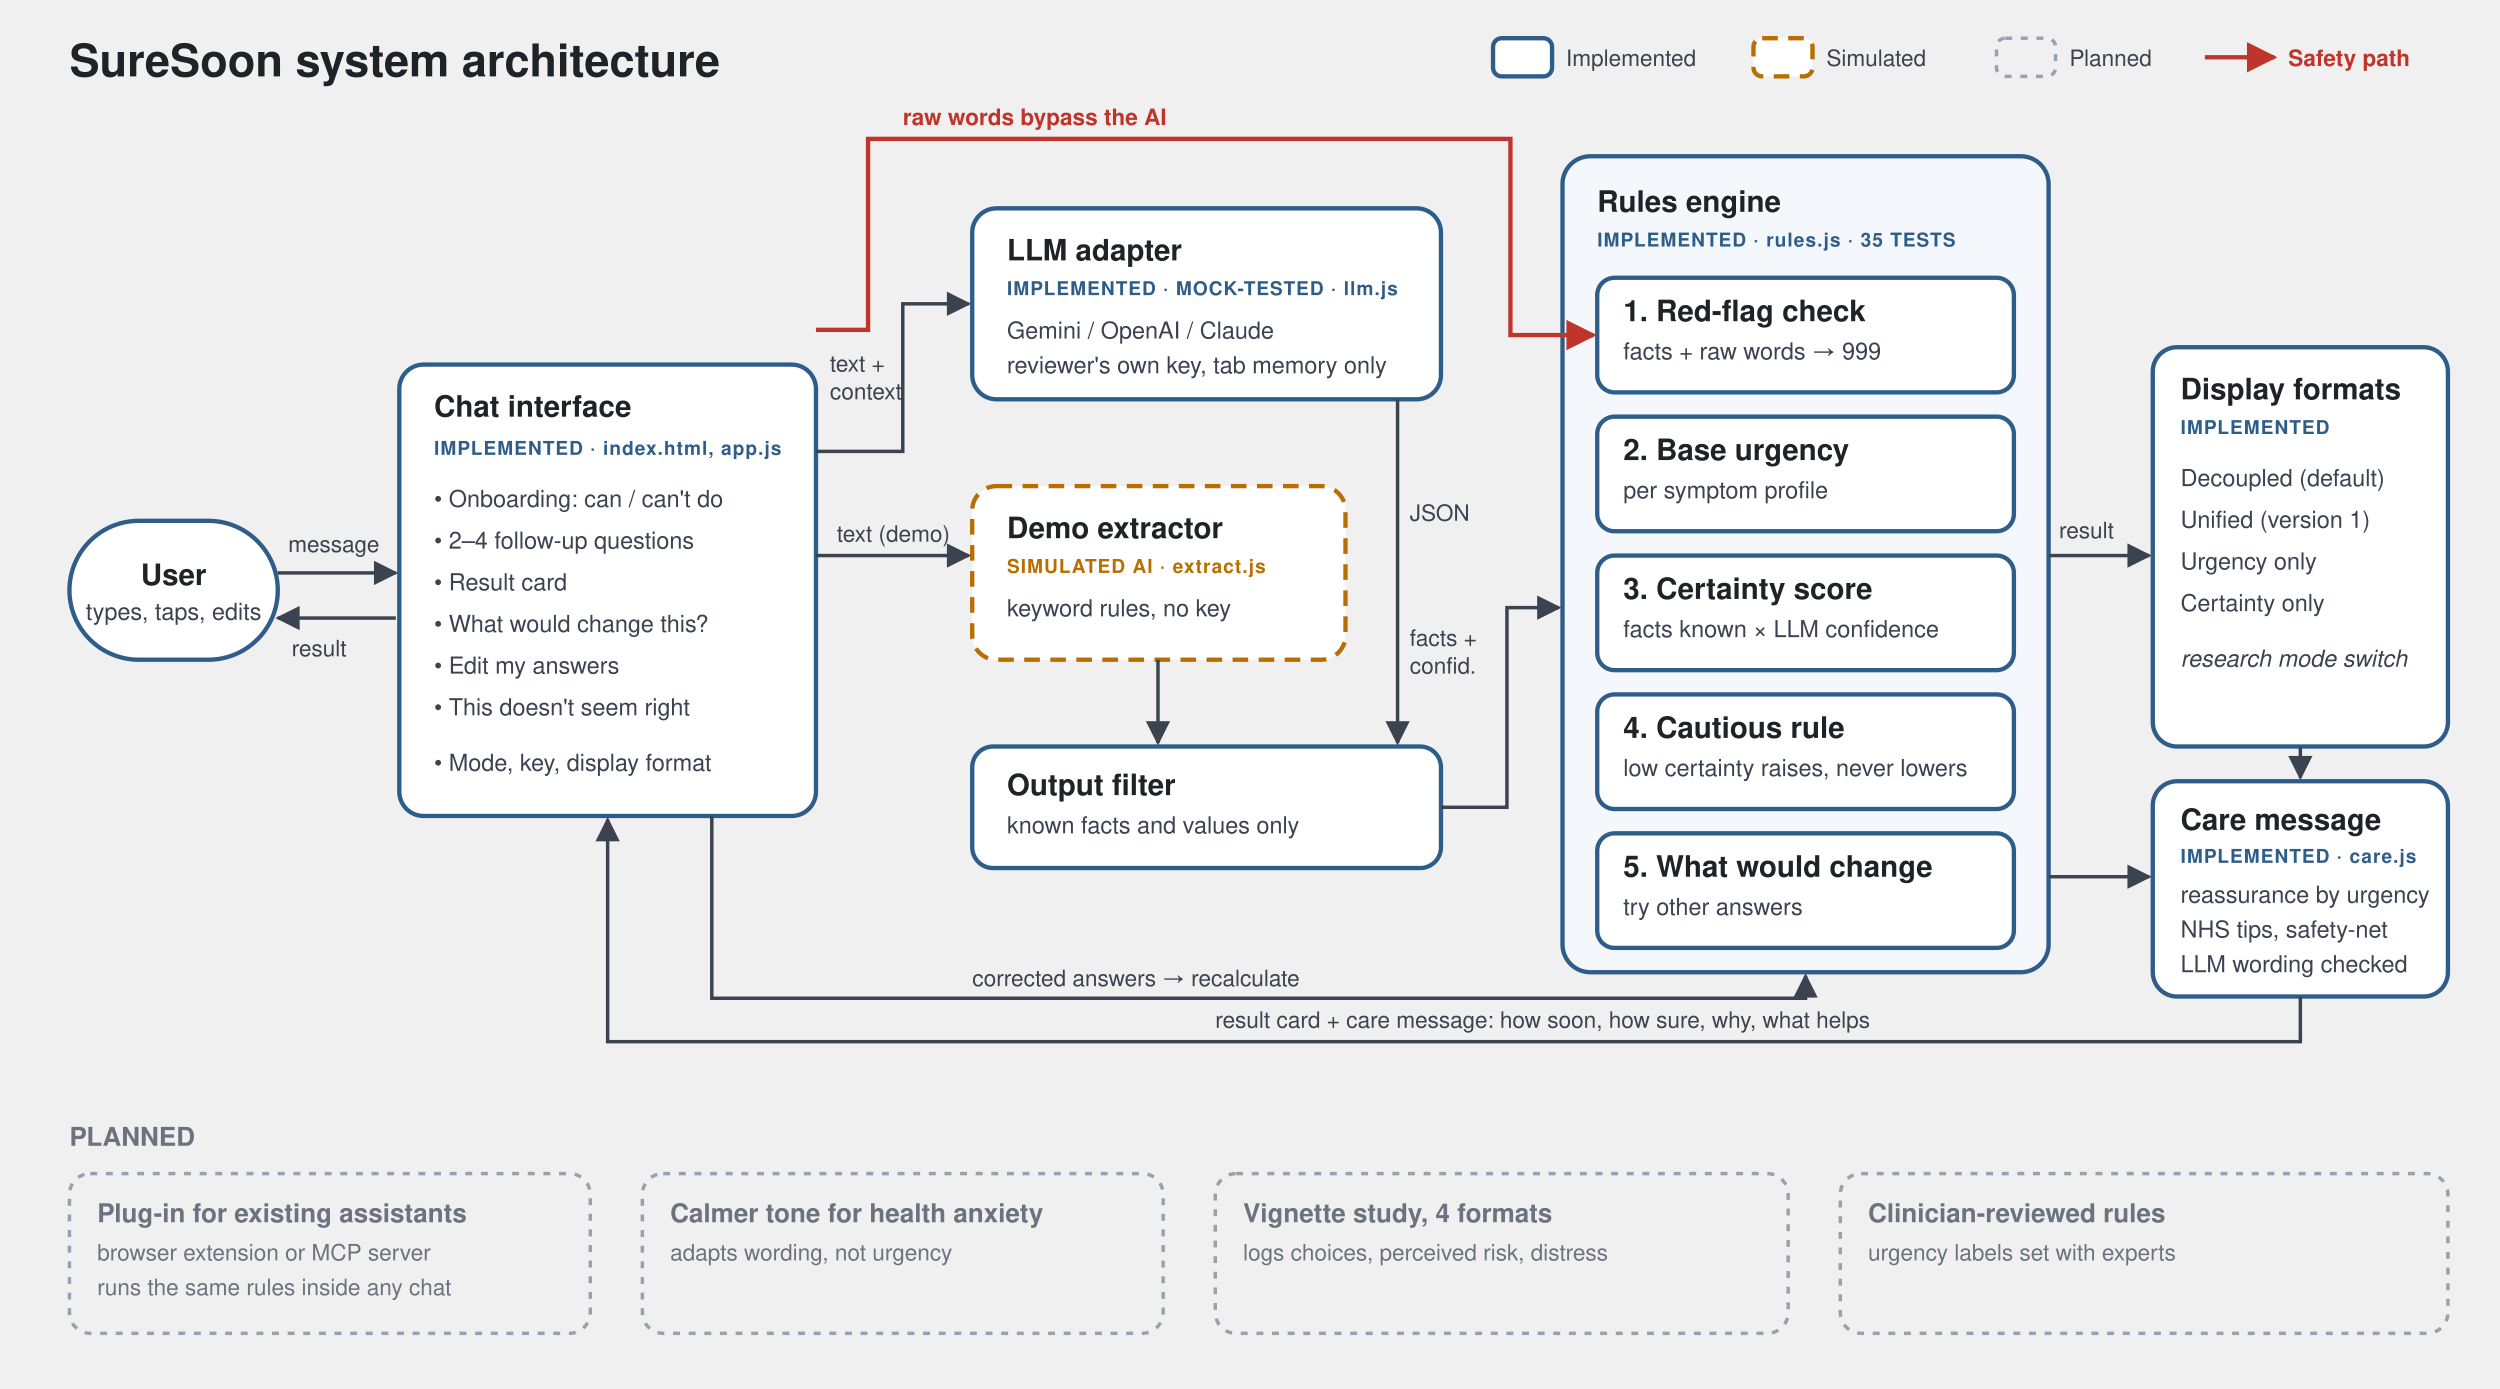
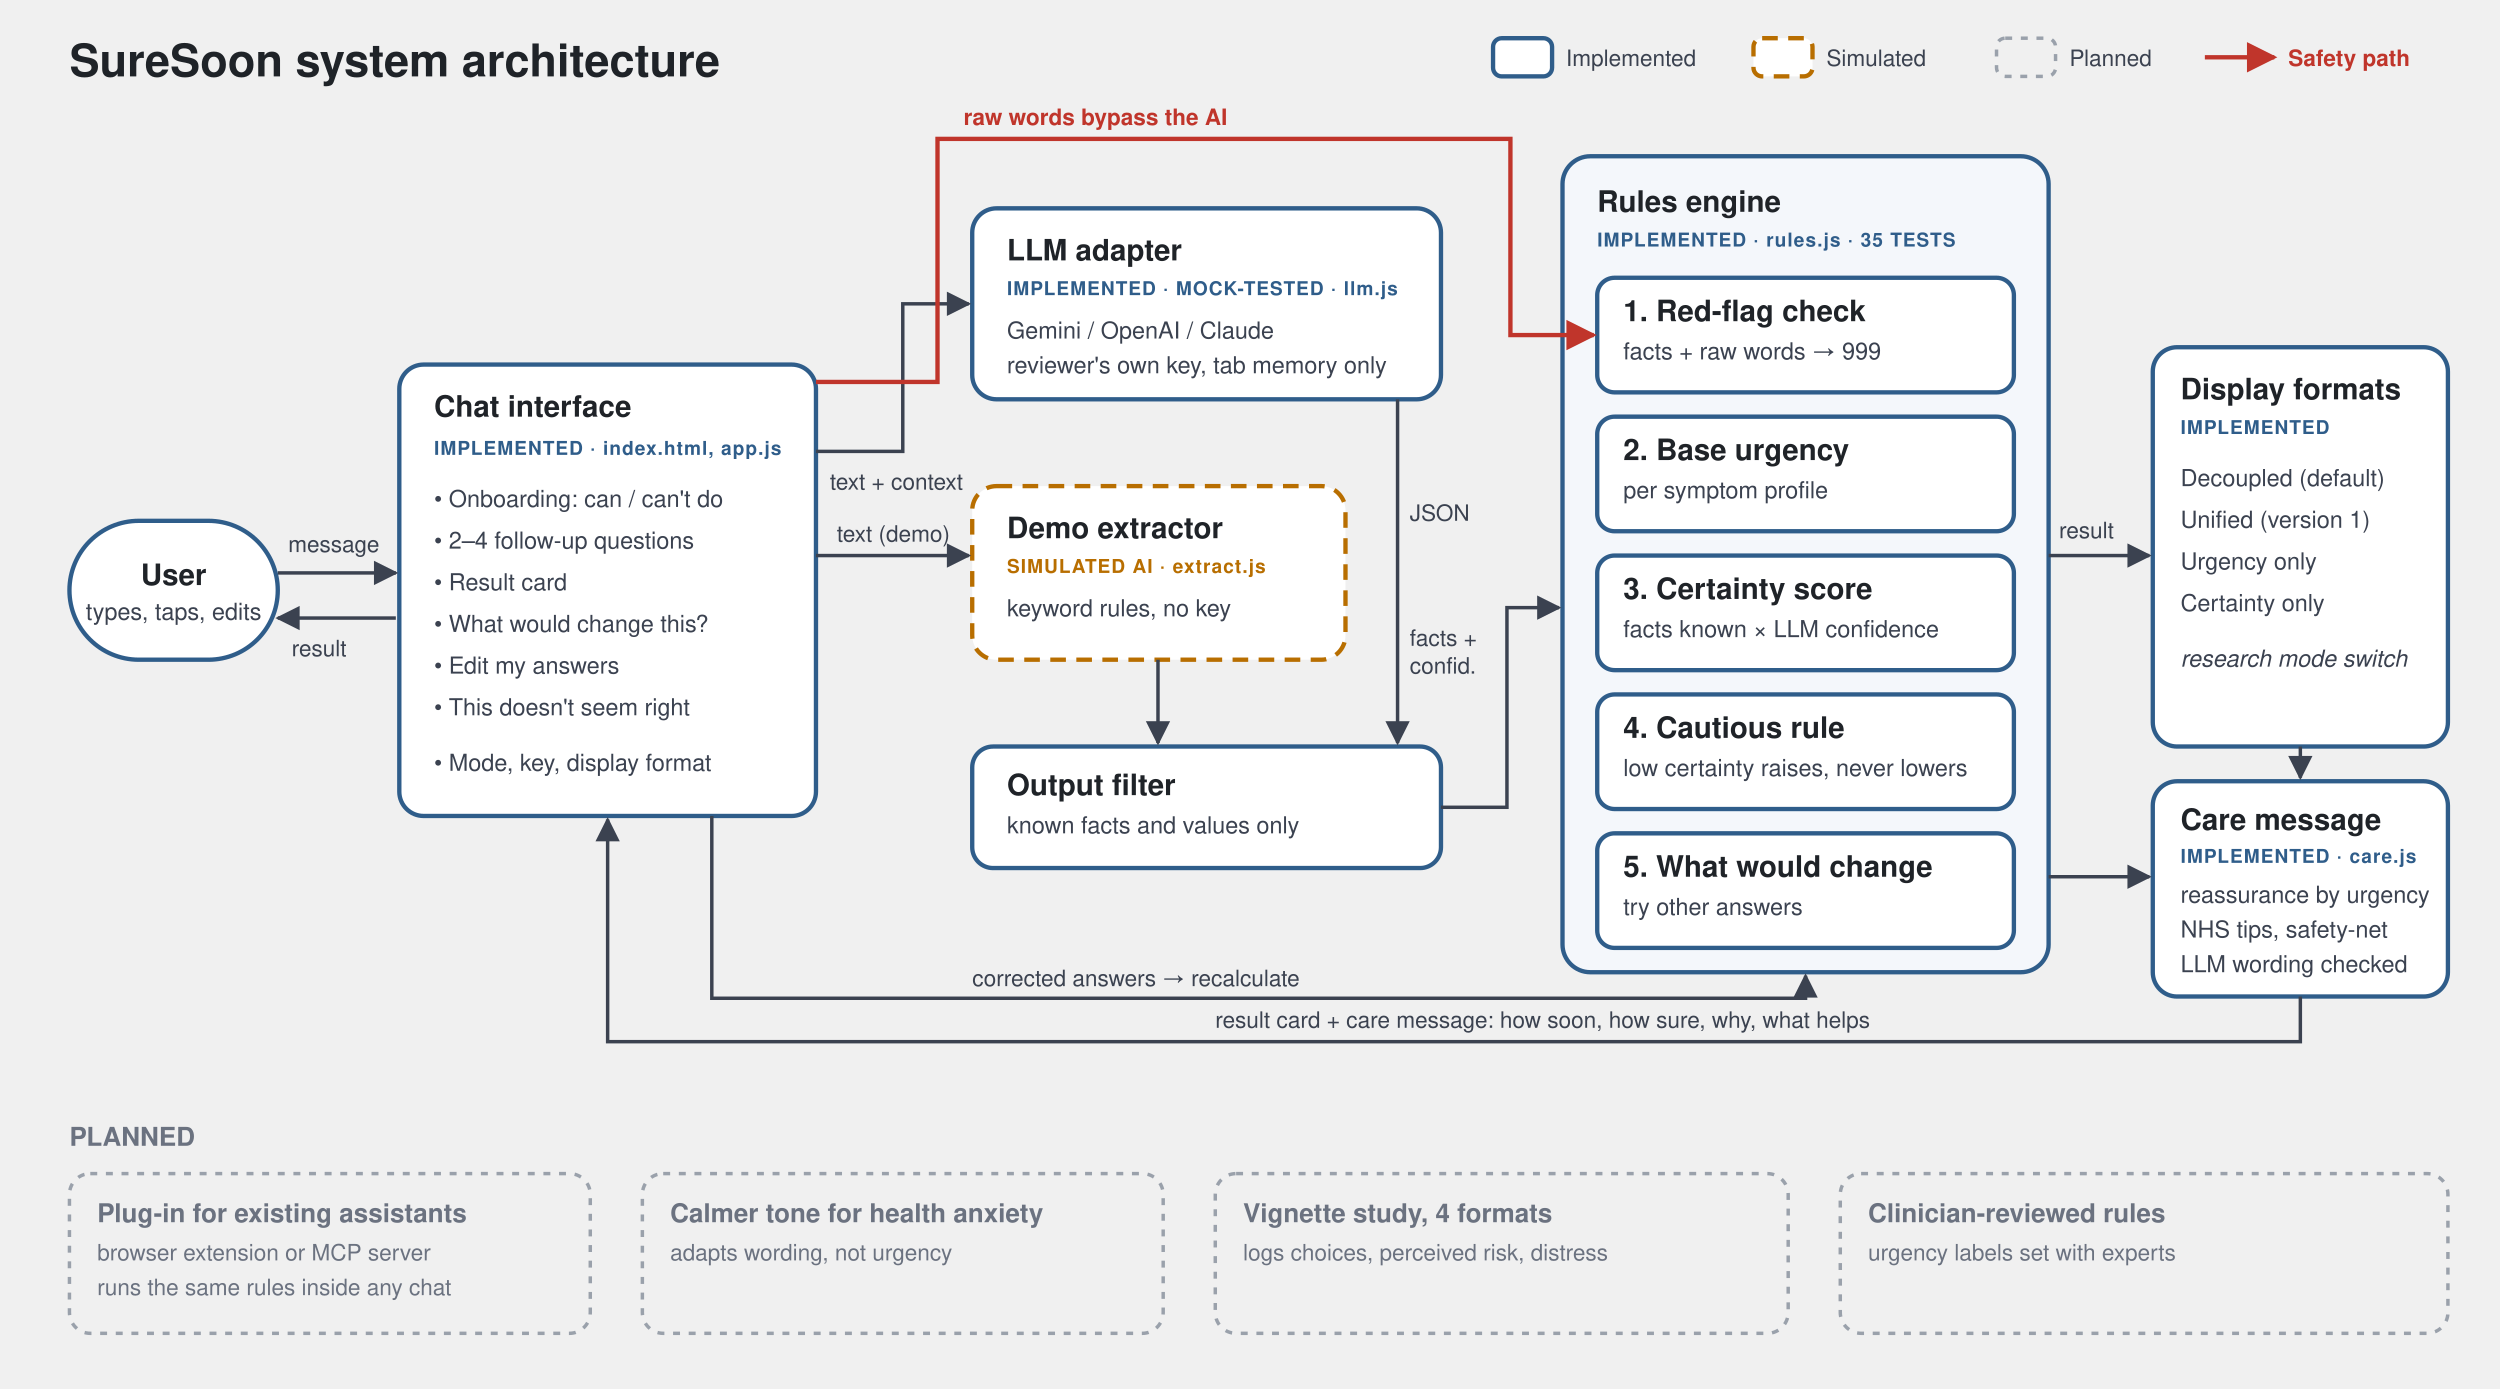
<svg xmlns="http://www.w3.org/2000/svg" viewBox="0 0 1440 800" font-family="Helvetica, Arial, sans-serif">
  <defs>
    <marker id="a" viewBox="0 0 10 10" refX="9" refY="5" markerWidth="7" markerHeight="7" orient="auto-start-reverse">
      <path d="M0,0 L10,5 L0,10 z" fill="#3b4250" />
    </marker>
    <marker id="r" viewBox="0 0 10 10" refX="9" refY="5" markerWidth="7" markerHeight="7" orient="auto-start-reverse">
      <path d="M0,0 L10,5 L0,10 z" fill="#c0352b" />
    </marker>
    <marker id="g" viewBox="0 0 10 10" refX="9" refY="5" markerWidth="7" markerHeight="7" orient="auto-start-reverse">
      <path d="M0,0 L10,5 L0,10 z" fill="#9aa1ab" />
    </marker>
    <style>
      .impl { fill: #ffffff; stroke: #2f5d8a; stroke-width: 2.5; }
      .sim { fill: #ffffff; stroke: #b86e00; stroke-width: 2.5; stroke-dasharray: 9 6; }
      .plan { fill: #f0f0f0; stroke: #9aa1ab; stroke-width: 2; stroke-dasharray: 4 5; }
      .group { fill: #f4f7fb; stroke: #2f5d8a; stroke-width: 2.5; }
      .t { font-size: 17px; font-weight: 700; fill: #1f2328; }
      .s { font-size: 13.5px; fill: #3b4250; }
      .pt { font-size: 15px; font-weight: 700; fill: #6b7280; }
      .ps { font-size: 13px; fill: #6b7280; }
      .lab { font-size: 13px; fill: #3b4250; }
      .labr { font-size: 13px; fill: #c0352b; font-weight: 700; }
      .st { font-size: 11px; font-weight: 700; letter-spacing: .6px; }
      .line { stroke: #3b4250; stroke-width: 2; fill: none; }
      .red { stroke: #c0352b; stroke-width: 2.5; fill: none; }
      .pl { stroke: #9aa1ab; stroke-width: 2; fill: none; stroke-dasharray: 5 5; }
    </style>
  </defs>
  <text x="40" y="44" font-size="26" font-weight="700" fill="#1f2328">SureSoon system architecture</text>
  <rect x="860" y="22" width="34" height="22" rx="5" class="impl" />
  <text x="902" y="38" class="lab">Implemented</text>
  <rect x="1010" y="22" width="34" height="22" rx="5" class="sim" />
  <text x="1052" y="38" class="lab">Simulated</text>
  <rect x="1150" y="22" width="34" height="22" rx="5" class="plan" />
  <text x="1192" y="38" class="lab">Planned</text>
  <line x1="1270" y1="33" x2="1310" y2="33" class="red" marker-end="url(#r)" />
  <text x="1318" y="38" class="labr">Safety path</text>
  <rect x="40" y="300" width="120" height="80" rx="40" class="impl" />
  <text x="100" y="337" text-anchor="middle" class="t">User</text>
  <text x="100" y="357" text-anchor="middle" class="s">types, taps, edits</text>
  <rect x="230" y="210" width="240" height="260" rx="14" class="impl" />
  <text x="250" y="240" class="t">Chat interface</text>
  <text x="250" y="262" class="st" fill="#2f5d8a">IMPLEMENTED · index.html, app.js</text>
  <text x="250" y="292" class="s">• Onboarding: can / can't do</text>
  <text x="250" y="316" class="s">• 2–4 follow-up questions</text>
  <text x="250" y="340" class="s">• Result card</text>
  <text x="250" y="364" class="s">• What would change this?</text>
  <text x="250" y="388" class="s">• Edit my answers</text>
  <text x="250" y="412" class="s">• This doesn't seem right</text>
  <text x="250" y="444" class="s">• Mode, key, display format</text>
  <rect x="560" y="120" width="270" height="110" rx="14" class="impl" />
  <text x="580" y="150" class="t">LLM adapter</text>
  <text x="580" y="170" class="st" fill="#2f5d8a">IMPLEMENTED · MOCK-TESTED · llm.js</text>
  <text x="580" y="195" class="s">Gemini / OpenAI / Claude</text>
  <text x="580" y="215" class="s">reviewer's own key, tab memory only</text>
  <rect x="560" y="280" width="215" height="100" rx="14" class="sim" />
  <text x="580" y="310" class="t">Demo extractor</text>
  <text x="580" y="330" class="st" fill="#b86e00">SIMULATED AI · extract.js</text>
  <text x="580" y="355" class="s">keyword rules, no key</text>
  <rect x="560" y="430" width="270" height="70" rx="12" class="impl" />
  <text x="580" y="458" class="t">Output filter</text>
  <text x="580" y="480" class="s">known facts and values only</text>
  <rect x="900" y="90" width="280" height="470" rx="16" class="group" />
  <text x="920" y="122" class="t">Rules engine</text>
  <text x="920" y="142" class="st" fill="#2f5d8a">IMPLEMENTED · rules.js · 35 TESTS</text>
  <rect x="920" y="160" width="240" height="66" rx="10" class="impl" />
  <text x="935" y="185" class="t" font-size="15">1. Red-flag check</text>
  <text x="935" y="207" class="s">facts + raw words → 999</text>
  <rect x="920" y="240" width="240" height="66" rx="10" class="impl" />
  <text x="935" y="265" class="t" font-size="15">2. Base urgency</text>
  <text x="935" y="287" class="s">per symptom profile</text>
  <rect x="920" y="320" width="240" height="66" rx="10" class="impl" />
  <text x="935" y="345" class="t" font-size="15">3. Certainty score</text>
  <text x="935" y="367" class="s">facts known × LLM confidence</text>
  <rect x="920" y="400" width="240" height="66" rx="10" class="impl" />
  <text x="935" y="425" class="t" font-size="15">4. Cautious rule</text>
  <text x="935" y="447" class="s">low certainty raises, never lowers</text>
  <rect x="920" y="480" width="240" height="66" rx="10" class="impl" />
  <text x="935" y="505" class="t" font-size="15">5. What would change</text>
  <text x="935" y="527" class="s">try other answers</text>
  <rect x="1240" y="200" width="170" height="230" rx="14" class="impl" />
  <text x="1256" y="230" class="t">Display formats</text>
  <text x="1256" y="250" class="st" fill="#2f5d8a">IMPLEMENTED</text>
  <text x="1256" y="280" class="s">Decoupled (default)</text>
  <text x="1256" y="304" class="s">Unified (version 1)</text>
  <text x="1256" y="328" class="s">Urgency only</text>
  <text x="1256" y="352" class="s">Certainty only</text>
  <text x="1256" y="384" class="s" font-style="italic">research mode switch</text>
  <rect x="1240" y="450" width="170" height="124" rx="14" class="impl" />
  <text x="1256" y="478" class="t">Care message</text>
  <text x="1256" y="497" class="st" fill="#2f5d8a">IMPLEMENTED · care.js</text>
  <text x="1256" y="520" class="s">reassurance by urgency</text>
  <text x="1256" y="540" class="s">NHS tips, safety-net</text>
  <text x="1256" y="560" class="s">LLM wording checked</text>
  <path d="M1180,505 L1238,505" class="line" marker-end="url(#a)" />
  <line x1="160" y1="330" x2="228" y2="330" class="line" marker-end="url(#a)" />
  <text x="166" y="318" class="lab">message</text>
  <line x1="228" y1="356" x2="160" y2="356" class="line" marker-end="url(#a)" />
  <text x="168" y="378" class="lab">result</text>
  <path d="M470,260 L520,260 L520,175 L558,175" class="line" marker-end="url(#a)" />
-   <text x="478" y="214" class="lab">text +</text>
-   <text x="478" y="230" class="lab">context</text>
+   <text x="478" y="282" class="lab">text + context</text>
  <path d="M470,320 L558,320" class="line" marker-end="url(#a)" />
  <text x="482" y="312" class="lab">text (demo)</text>
  <path d="M805,230 L805,428" class="line" marker-end="url(#a)" />
  <text x="812" y="300" class="lab">JSON</text>
  <path d="M667,380 L667,428" class="line" marker-end="url(#a)" />
  <path d="M830,465 L868,465 L868,350 L898,350" class="line" marker-end="url(#a)" />
  <text x="812" y="372" class="lab">facts +</text>
  <text x="812" y="388" class="lab">confid.</text>
-   <path d="M470,190 L500,190 L500,80 L870,80 L870,193 L918,193" class="red" marker-end="url(#r)" />
-   <text x="520" y="72" class="labr">raw words bypass the AI</text>
+   <path d="M470,220 L540,220 L540,80 L870,80 L870,193 L918,193" class="red" marker-end="url(#r)" />
+   <text x="555" y="72" class="labr">raw words bypass the AI</text>
  <path d="M1180,320 L1238,320" class="line" marker-end="url(#a)" />
  <text x="1186" y="310" class="lab">result</text>
  <path d="M1325,574 L1325,600 L350,600 L350,472" class="line" marker-end="url(#a)" />
  <path d="M1325,430 L1325,448" class="line" marker-end="url(#a)" />
  <text x="700" y="592" class="lab">result card + care message: how soon, how sure, why, what helps</text>
  <path d="M410,470 L410,575 L1040,575 L1040,562" class="line" marker-end="url(#a)" />
  <text x="560" y="568" class="lab">corrected answers → recalculate</text>
  <text x="40" y="660" class="pt">PLANNED</text>
  <rect x="40" y="676" width="300" height="92" rx="12" class="plan" />
  <text x="56" y="704" class="pt">Plug-in for existing assistants</text>
  <text x="56" y="726" class="ps">browser extension or MCP server</text>
  <text x="56" y="746" class="ps">runs the same rules inside any chat</text>
  <rect x="370" y="676" width="300" height="92" rx="12" class="plan" />
  <text x="386" y="704" class="pt">Calmer tone for health anxiety</text>
  <text x="386" y="726" class="ps">adapts wording, not urgency</text>
  <rect x="700" y="676" width="330" height="92" rx="12" class="plan" />
  <text x="716" y="704" class="pt">Vignette study, 4 formats</text>
  <text x="716" y="726" class="ps">logs choices, perceived risk, distress</text>
  <rect x="1060" y="676" width="350" height="92" rx="12" class="plan" />
  <text x="1076" y="704" class="pt">Clinician-reviewed rules</text>
  <text x="1076" y="726" class="ps">urgency labels set with experts</text>
</svg>
